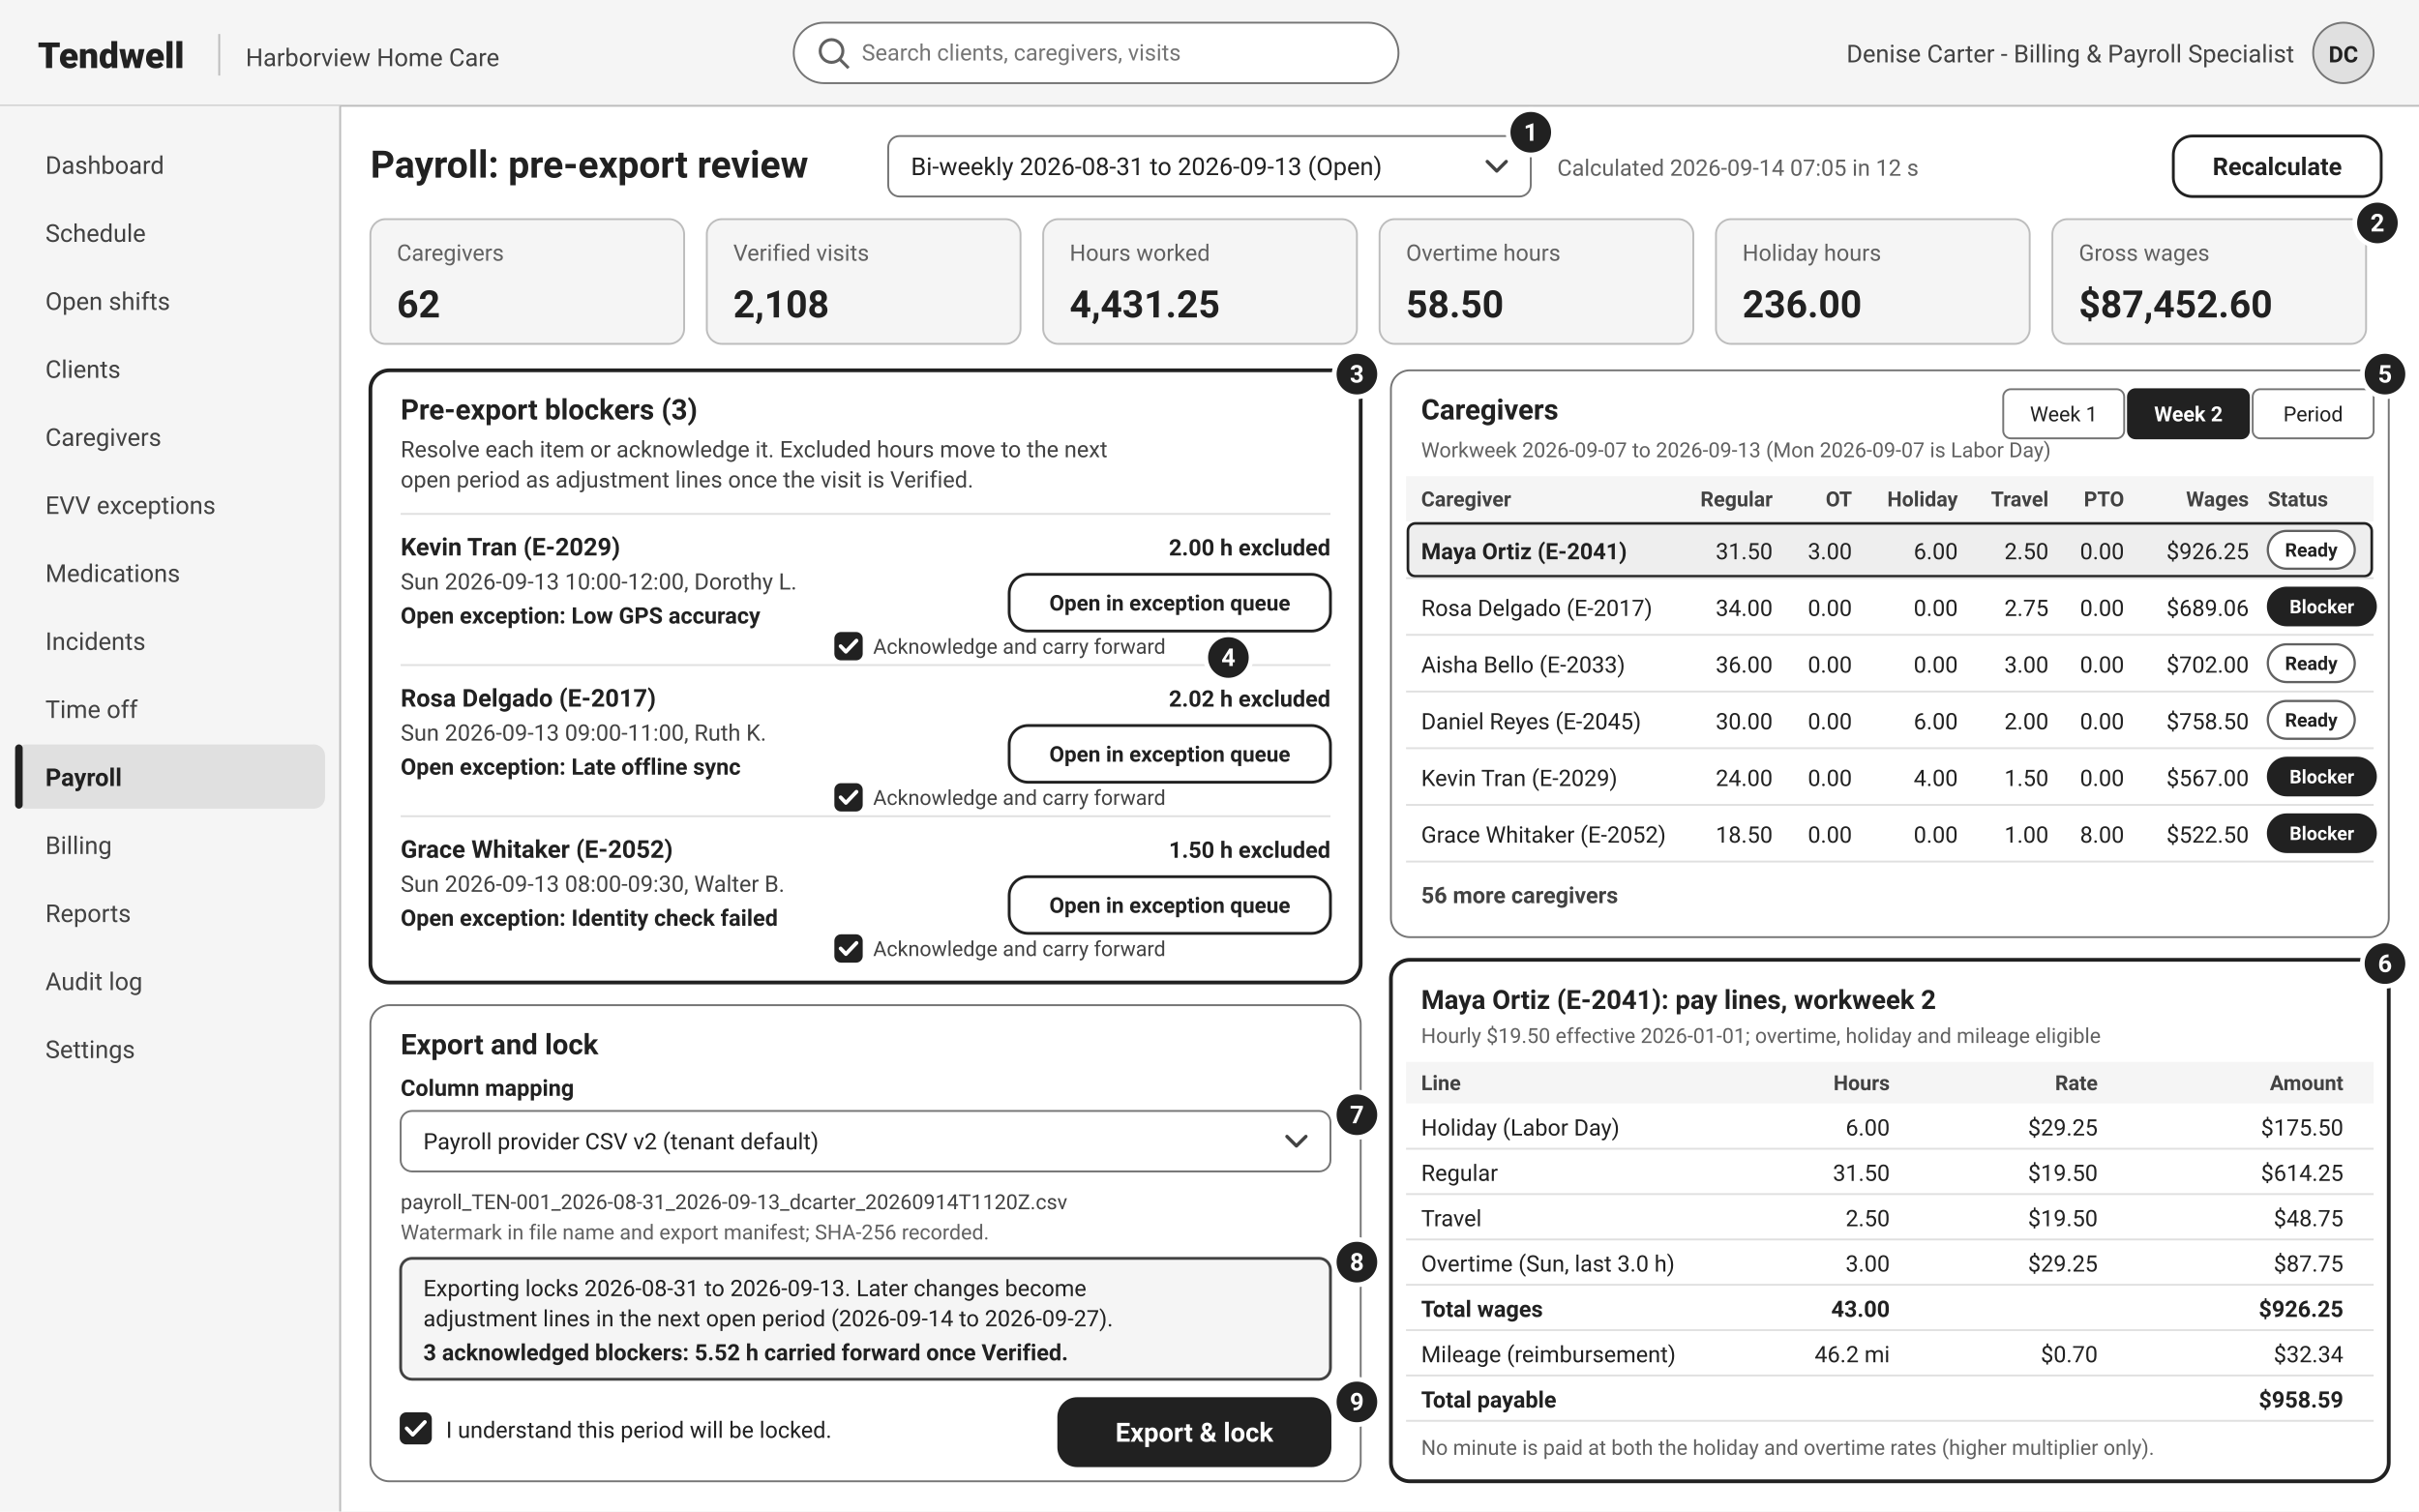
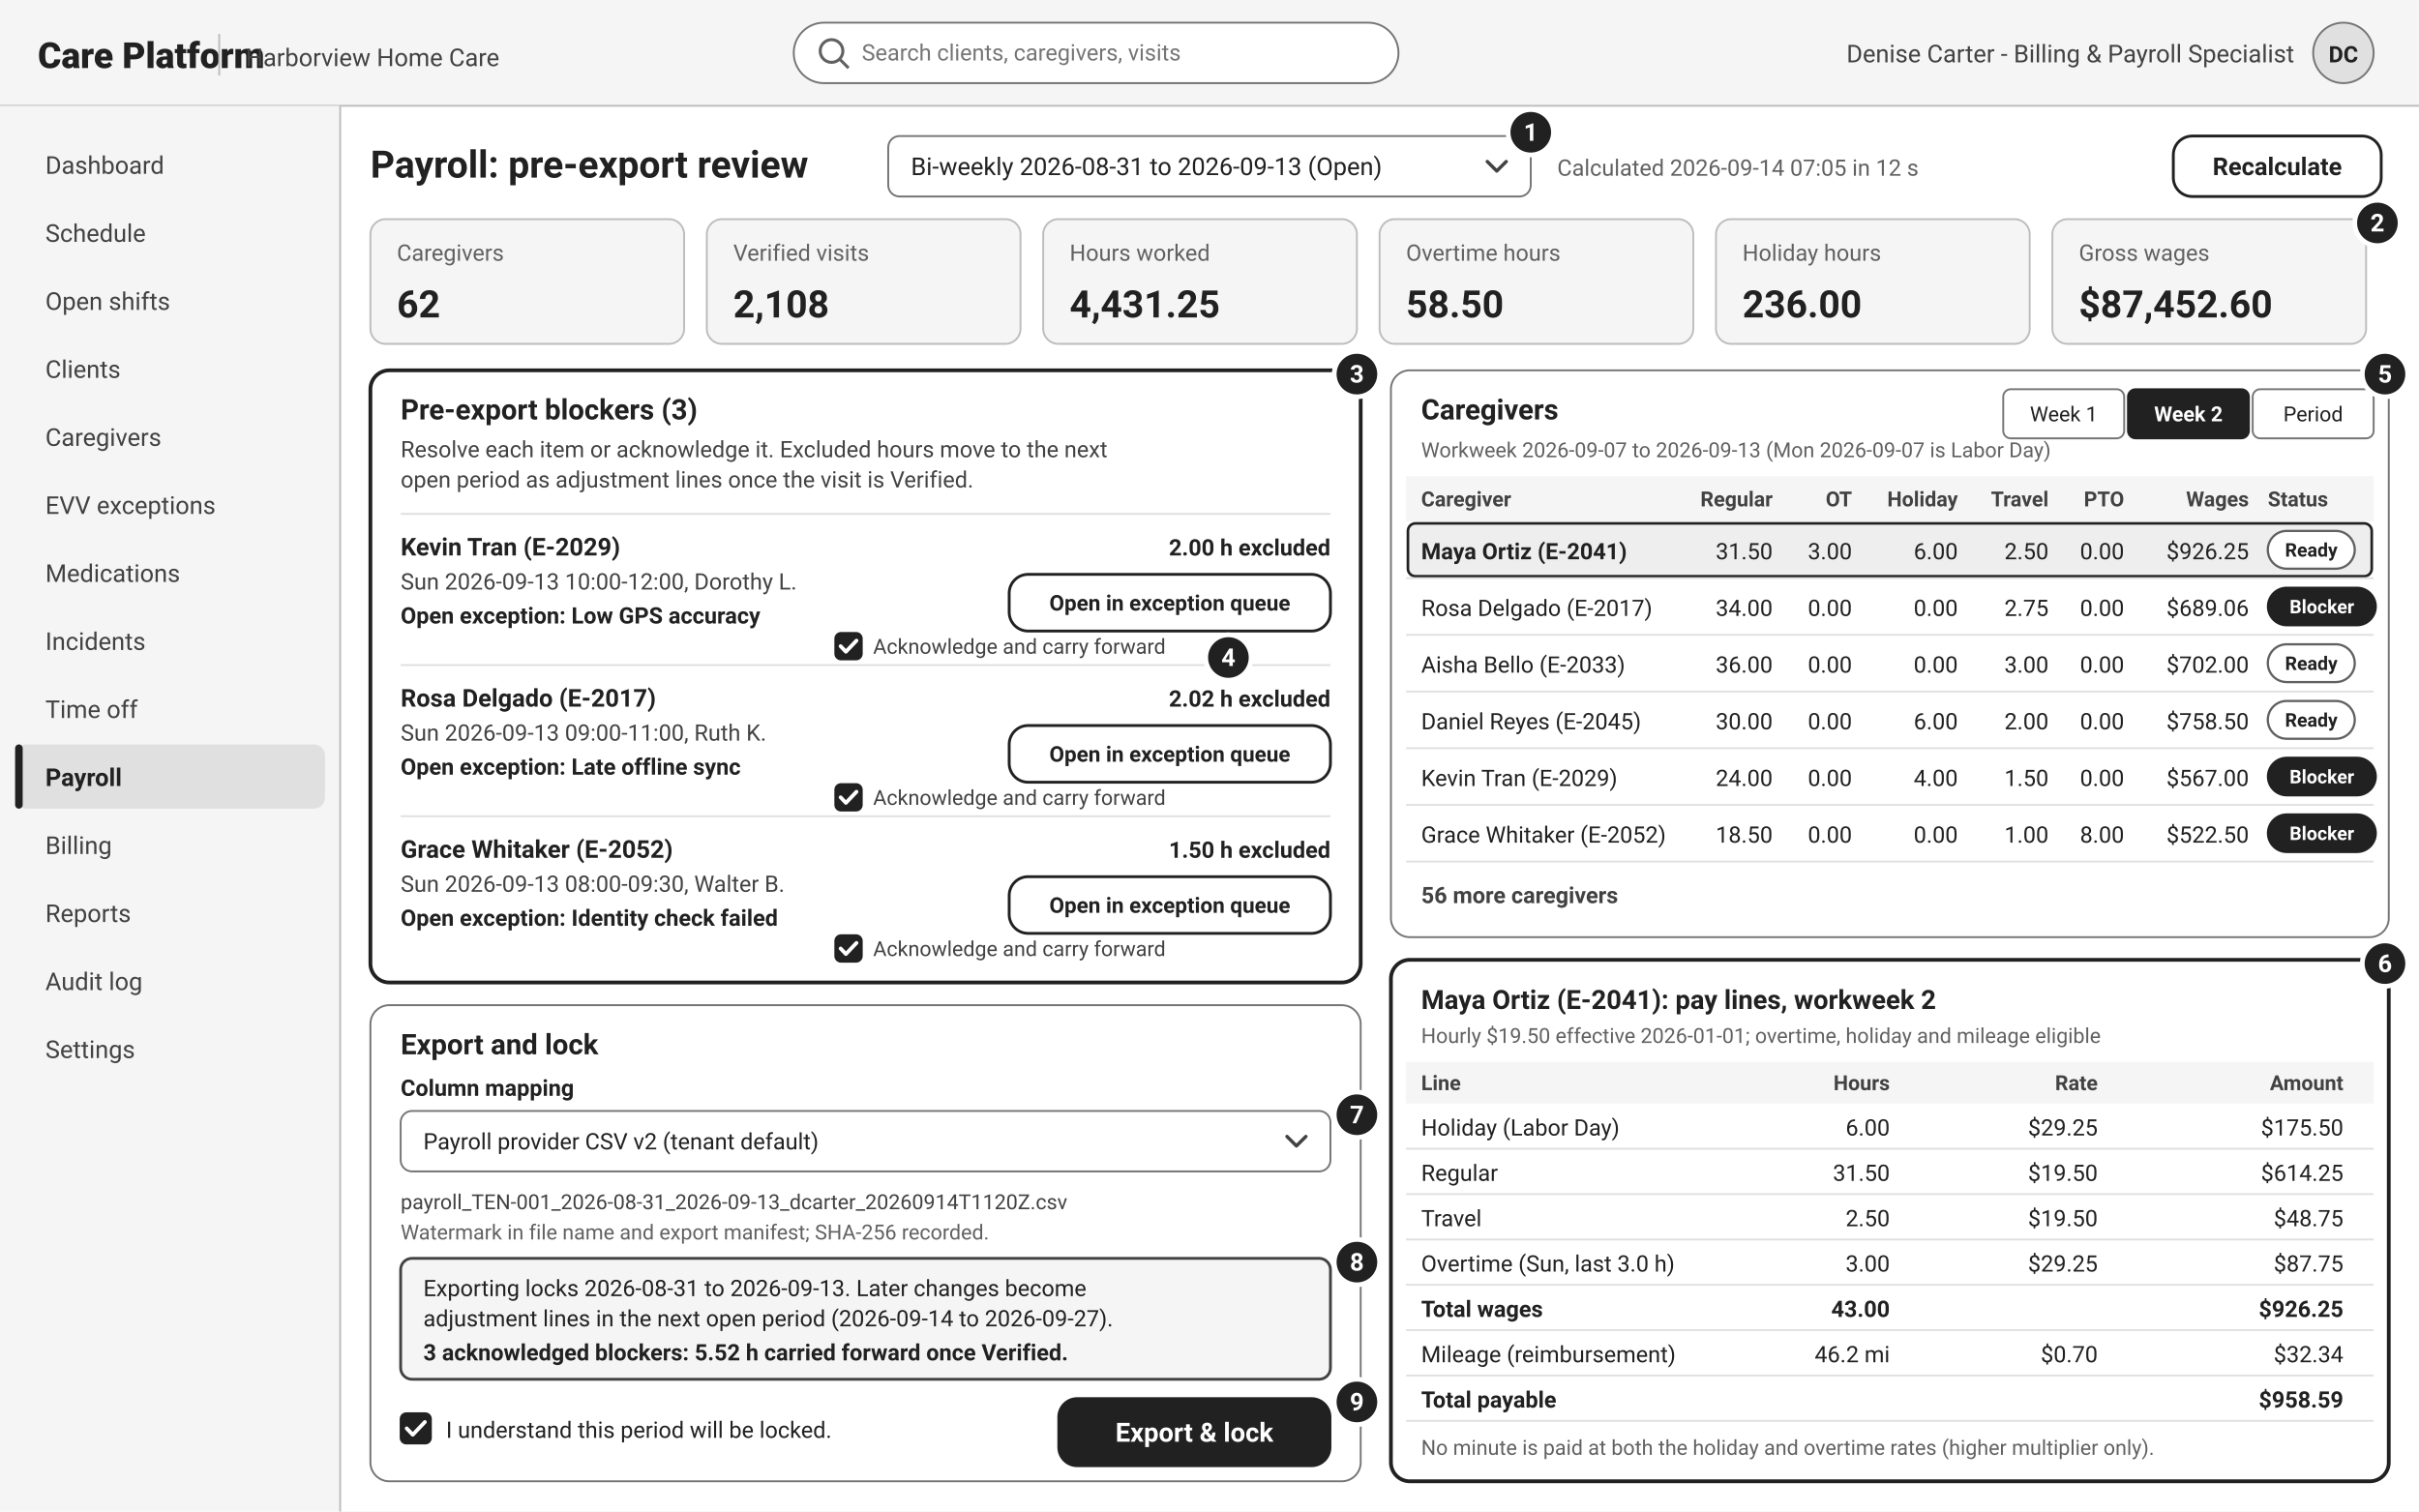
<svg xmlns="http://www.w3.org/2000/svg" width="1280" height="800" viewBox="0 0 1280 800" role="img" aria-labelledby="wf-title wf-desc">
  <rect x="0" y="0" width="1280" height="800" fill="#ffffff" />
  <g font-family="system-ui, -apple-system, 'Segoe UI', Roboto, Helvetica, Arial, sans-serif">
    <rect x="0" y="0" width="1280" height="56" rx="0" fill="#f5f5f5" stroke="none" />
    <line x1="0" y1="56" x2="1280" y2="56" stroke="#bdbdbd" stroke-width="1" />
-     <text x="20" y="36" font-size="19" font-weight="800" fill="#212121" text-anchor="start">Tendwell</text>
+     <text x="20" y="36" font-size="19" font-weight="800" fill="#212121" text-anchor="start">Care Platform</text>
    <line x1="116" y1="18" x2="116" y2="40" stroke="#bdbdbd" stroke-width="1" />
    <text x="130" y="35" font-size="13" font-weight="400" fill="#424242" text-anchor="start">Harborview Home Care</text>
    <rect x="420" y="12" width="320" height="32" rx="16" fill="#ffffff" stroke="#757575" stroke-width="1" />
    <circle cx="440" cy="27" r="6" fill="#ffffff" stroke="#616161" stroke-width="1.6" />
    <line x1="444" y1="31" x2="449" y2="36" stroke="#616161" stroke-width="1.6" />
    <text x="456" y="32" font-size="12" font-weight="400" fill="#757575" text-anchor="start">Search clients, caregivers, visits</text>
    <text x="1214" y="33" font-size="13" font-weight="400" fill="#424242" text-anchor="end">Denise Carter  -  Billing &amp; Payroll Specialist</text>
    <circle cx="1240" cy="28" r="16" fill="#e0e0e0" stroke="#757575" stroke-width="1" />
    <text x="1240" y="33" font-size="12" font-weight="600" fill="#212121" text-anchor="middle">DC</text>
    <rect x="0" y="56" width="180" height="744" rx="0" fill="#f5f5f5" stroke="none" />
    <line x1="180" y1="56" x2="180" y2="800" stroke="#bdbdbd" stroke-width="1" />
    <text x="24" y="92" font-size="13" font-weight="400" fill="#424242" text-anchor="start">Dashboard</text>
    <text x="24" y="128" font-size="13" font-weight="400" fill="#424242" text-anchor="start">Schedule</text>
    <text x="24" y="164" font-size="13" font-weight="400" fill="#424242" text-anchor="start">Open shifts</text>
    <text x="24" y="200" font-size="13" font-weight="400" fill="#424242" text-anchor="start">Clients</text>
    <text x="24" y="236" font-size="13" font-weight="400" fill="#424242" text-anchor="start">Caregivers</text>
    <text x="24" y="272" font-size="13" font-weight="400" fill="#424242" text-anchor="start">EVV exceptions</text>
    <text x="24" y="308" font-size="13" font-weight="400" fill="#424242" text-anchor="start">Medications</text>
    <text x="24" y="344" font-size="13" font-weight="400" fill="#424242" text-anchor="start">Incidents</text>
    <text x="24" y="380" font-size="13" font-weight="400" fill="#424242" text-anchor="start">Time off</text>
    <rect x="8" y="394" width="164" height="34" rx="6" fill="#e0e0e0" stroke="none" />
    <rect x="8" y="394" width="4" height="34" rx="2" fill="#212121" stroke="none" />
    <text x="24" y="416" font-size="13" font-weight="700" fill="#212121" text-anchor="start">Payroll</text>
    <text x="24" y="452" font-size="13" font-weight="400" fill="#424242" text-anchor="start">Billing</text>
    <text x="24" y="488" font-size="13" font-weight="400" fill="#424242" text-anchor="start">Reports</text>
    <text x="24" y="524" font-size="13" font-weight="400" fill="#424242" text-anchor="start">Audit log</text>
    <text x="24" y="560" font-size="13" font-weight="400" fill="#424242" text-anchor="start">Settings</text>
    <text x="196" y="94" font-size="20" font-weight="700" fill="#212121" text-anchor="start">Payroll: pre-export review</text>
    <rect x="470" y="72" width="340" height="32" rx="6" fill="#ffffff" stroke="#757575" stroke-width="1" />
    <text x="482" y="92.68" font-size="13" font-weight="400" fill="#212121" text-anchor="start">Bi-weekly 2026-08-31 to 2026-09-13 (Open)</text>
    <path d="M787 85.5 L792 90.5 L797 85.5" fill="none" stroke="#424242" stroke-width="1.8" stroke-linecap="round" stroke-linejoin="round" />
    <text x="824" y="93" font-size="12" font-weight="400" fill="#616161" text-anchor="start">Calculated 2026-09-14 07:05 in 12 s</text>
    <rect x="1150" y="72" width="110" height="32" rx="10" fill="#ffffff" stroke="#212121" stroke-width="1.5" />
    <text x="1205.0" y="92.68" font-size="13" font-weight="600" fill="#212121" text-anchor="middle">Recalculate</text>
    <circle cx="810" cy="70" r="12" fill="#212121" stroke="#ffffff" stroke-width="2.5" />
    <text x="810" y="74.5" font-size="13" font-weight="700" fill="#ffffff" text-anchor="middle">1</text>
    <rect x="196" y="116" width="166" height="66" rx="8" fill="#f5f5f5" stroke="#bdbdbd" stroke-width="1" />
    <text x="210" y="138" font-size="12" font-weight="400" fill="#616161" text-anchor="start">Caregivers</text>
    <text x="210" y="168" font-size="20" font-weight="700" fill="#212121" text-anchor="start">62</text>
    <rect x="374" y="116" width="166" height="66" rx="8" fill="#f5f5f5" stroke="#bdbdbd" stroke-width="1" />
    <text x="388" y="138" font-size="12" font-weight="400" fill="#616161" text-anchor="start">Verified visits</text>
    <text x="388" y="168" font-size="20" font-weight="700" fill="#212121" text-anchor="start">2,108</text>
    <rect x="552" y="116" width="166" height="66" rx="8" fill="#f5f5f5" stroke="#bdbdbd" stroke-width="1" />
    <text x="566" y="138" font-size="12" font-weight="400" fill="#616161" text-anchor="start">Hours worked</text>
    <text x="566" y="168" font-size="20" font-weight="700" fill="#212121" text-anchor="start">4,431.25</text>
    <rect x="730" y="116" width="166" height="66" rx="8" fill="#f5f5f5" stroke="#bdbdbd" stroke-width="1" />
    <text x="744" y="138" font-size="12" font-weight="400" fill="#616161" text-anchor="start">Overtime hours</text>
    <text x="744" y="168" font-size="20" font-weight="700" fill="#212121" text-anchor="start">58.50</text>
    <rect x="908" y="116" width="166" height="66" rx="8" fill="#f5f5f5" stroke="#bdbdbd" stroke-width="1" />
    <text x="922" y="138" font-size="12" font-weight="400" fill="#616161" text-anchor="start">Holiday hours</text>
    <text x="922" y="168" font-size="20" font-weight="700" fill="#212121" text-anchor="start">236.00</text>
    <rect x="1086" y="116" width="166" height="66" rx="8" fill="#f5f5f5" stroke="#bdbdbd" stroke-width="1" />
    <text x="1100" y="138" font-size="12" font-weight="400" fill="#616161" text-anchor="start">Gross wages</text>
    <text x="1100" y="168" font-size="20" font-weight="700" fill="#212121" text-anchor="start">$87,452.60</text>
    <circle cx="1258" cy="118" r="12" fill="#212121" stroke="#ffffff" stroke-width="2.5" />
    <text x="1258" y="122.5" font-size="13" font-weight="700" fill="#ffffff" text-anchor="middle">2</text>
    <rect x="196" y="196" width="524" height="324" rx="10" fill="#ffffff" stroke="#212121" stroke-width="2" />
    <text x="212" y="222" font-size="15" font-weight="700" fill="#212121" text-anchor="start">Pre-export blockers (3)</text>
    <text x="212" y="242" font-size="12" font-weight="400" fill="#424242" text-anchor="start">Resolve each item or acknowledge it. Excluded hours move to the next</text>
    <text x="212" y="258" font-size="12" font-weight="400" fill="#424242" text-anchor="start">open period as adjustment lines once the visit is Verified.</text>
    <line x1="212" y1="272" x2="704" y2="272" stroke="#e0e0e0" stroke-width="1" />
    <text x="212" y="294" font-size="13" font-weight="700" fill="#212121" text-anchor="start">Kevin Tran (E-2029)</text>
    <text x="212" y="312" font-size="12" font-weight="400" fill="#424242" text-anchor="start">Sun 2026-09-13 10:00-12:00, Dorothy L.</text>
    <text x="212" y="330" font-size="12" font-weight="600" fill="#212121" text-anchor="start">Open exception: Low GPS accuracy</text>
    <text x="704" y="294" font-size="12" font-weight="700" fill="#212121" text-anchor="end">2.00 h excluded</text>
    <rect x="534" y="304" width="170" height="30" rx="10" fill="#ffffff" stroke="#212121" stroke-width="1.5" />
    <text x="619.0" y="323.14" font-size="11.5" font-weight="600" fill="#212121" text-anchor="middle">Open in exception queue</text>
    <rect x="442" y="335" width="14" height="14" rx="3" fill="#212121" stroke="#212121" stroke-width="1" />
    <path d="M444.8 342.0 L447.6 344.94 L453.2 339.06" fill="none" stroke="#ffffff" stroke-width="2" stroke-linecap="round" stroke-linejoin="round" />
    <text x="462" y="346" font-size="11" font-weight="400" fill="#424242" text-anchor="start">Acknowledge and carry forward</text>
    <line x1="212" y1="352" x2="704" y2="352" stroke="#e0e0e0" stroke-width="1" />
    <text x="212" y="374" font-size="13" font-weight="700" fill="#212121" text-anchor="start">Rosa Delgado (E-2017)</text>
    <text x="212" y="392" font-size="12" font-weight="400" fill="#424242" text-anchor="start">Sun 2026-09-13 09:00-11:00, Ruth K.</text>
    <text x="212" y="410" font-size="12" font-weight="600" fill="#212121" text-anchor="start">Open exception: Late offline sync</text>
    <text x="704" y="374" font-size="12" font-weight="700" fill="#212121" text-anchor="end">2.02 h excluded</text>
    <rect x="534" y="384" width="170" height="30" rx="10" fill="#ffffff" stroke="#212121" stroke-width="1.5" />
    <text x="619.0" y="403.14" font-size="11.5" font-weight="600" fill="#212121" text-anchor="middle">Open in exception queue</text>
    <rect x="442" y="415" width="14" height="14" rx="3" fill="#212121" stroke="#212121" stroke-width="1" />
    <path d="M444.8 422.0 L447.6 424.94 L453.2 419.06" fill="none" stroke="#ffffff" stroke-width="2" stroke-linecap="round" stroke-linejoin="round" />
    <text x="462" y="426" font-size="11" font-weight="400" fill="#424242" text-anchor="start">Acknowledge and carry forward</text>
    <line x1="212" y1="432" x2="704" y2="432" stroke="#e0e0e0" stroke-width="1" />
    <text x="212" y="454" font-size="13" font-weight="700" fill="#212121" text-anchor="start">Grace Whitaker (E-2052)</text>
    <text x="212" y="472" font-size="12" font-weight="400" fill="#424242" text-anchor="start">Sun 2026-09-13 08:00-09:30, Walter B.</text>
    <text x="212" y="490" font-size="12" font-weight="600" fill="#212121" text-anchor="start">Open exception: Identity check failed</text>
    <text x="704" y="454" font-size="12" font-weight="700" fill="#212121" text-anchor="end">1.50 h excluded</text>
    <rect x="534" y="464" width="170" height="30" rx="10" fill="#ffffff" stroke="#212121" stroke-width="1.5" />
    <text x="619.0" y="483.14" font-size="11.5" font-weight="600" fill="#212121" text-anchor="middle">Open in exception queue</text>
    <rect x="442" y="495" width="14" height="14" rx="3" fill="#212121" stroke="#212121" stroke-width="1" />
    <path d="M444.8 502.0 L447.6 504.94 L453.2 499.06" fill="none" stroke="#ffffff" stroke-width="2" stroke-linecap="round" stroke-linejoin="round" />
    <text x="462" y="506" font-size="11" font-weight="400" fill="#424242" text-anchor="start">Acknowledge and carry forward</text>
    <circle cx="718" cy="198" r="12" fill="#212121" stroke="#ffffff" stroke-width="2.5" />
    <text x="718" y="202.5" font-size="13" font-weight="700" fill="#ffffff" text-anchor="middle">3</text>
    <circle cx="650" cy="348" r="12" fill="#212121" stroke="#ffffff" stroke-width="2.5" />
    <text x="650" y="352.5" font-size="13" font-weight="700" fill="#ffffff" text-anchor="middle">4</text>
    <rect x="196" y="532" width="524" height="252" rx="10" fill="#ffffff" stroke="#757575" stroke-width="1" />
    <text x="212" y="558" font-size="15" font-weight="700" fill="#212121" text-anchor="start">Export and lock</text>
    <text x="212" y="580" font-size="12" font-weight="700" fill="#212121" text-anchor="start">Column mapping</text>
    <rect x="212" y="588" width="492" height="32" rx="6" fill="#ffffff" stroke="#757575" stroke-width="1" />
    <text x="224" y="608.32" font-size="12" font-weight="400" fill="#212121" text-anchor="start">Payroll provider CSV v2 (tenant default)</text>
    <path d="M681 601.5 L686 606.5 L691 601.5" fill="none" stroke="#424242" stroke-width="1.8" stroke-linecap="round" stroke-linejoin="round" />
    <text x="212" y="640" font-size="11" font-weight="400" fill="#424242" text-anchor="start">payroll_TEN-001_2026-08-31_2026-09-13_dcarter_20260914T1120Z.csv</text>
    <text x="212" y="656" font-size="11" font-weight="400" fill="#616161" text-anchor="start">Watermark in file name and export manifest; SHA-256 recorded.</text>
    <circle cx="718" cy="590" r="12" fill="#212121" stroke="#ffffff" stroke-width="2.5" />
    <text x="718" y="594.5" font-size="13" font-weight="700" fill="#ffffff" text-anchor="middle">7</text>
    <rect x="212" y="666" width="492" height="64" rx="6" fill="#f5f5f5" stroke="#424242" stroke-width="1.5" />
    <text x="224" y="686" font-size="12" font-weight="400" fill="#212121" text-anchor="start">Exporting locks 2026-08-31 to 2026-09-13. Later changes become</text>
    <text x="224" y="702" font-size="12" font-weight="400" fill="#212121" text-anchor="start">adjustment lines in the next open period (2026-09-14 to 2026-09-27).</text>
    <text x="224" y="720" font-size="12" font-weight="700" fill="#212121" text-anchor="start">3 acknowledged blockers: 5.52 h carried forward once Verified.</text>
    <circle cx="718" cy="668" r="12" fill="#212121" stroke="#ffffff" stroke-width="2.5" />
    <text x="718" y="672.5" font-size="13" font-weight="700" fill="#ffffff" text-anchor="middle">8</text>
    <rect x="212" y="748" width="16" height="16" rx="3" fill="#212121" stroke="#212121" stroke-width="1" />
    <path d="M215.2 756.0 L218.4 759.36 L224.8 752.64" fill="none" stroke="#ffffff" stroke-width="2" stroke-linecap="round" stroke-linejoin="round" />
    <text x="236" y="761" font-size="12" font-weight="400" fill="#212121" text-anchor="start">I understand this period will be locked.</text>
    <rect x="560" y="740" width="144" height="36" rx="10" fill="#212121" stroke="#212121" stroke-width="1" />
    <text x="632.0" y="763.04" font-size="14" font-weight="600" fill="#ffffff" text-anchor="middle">Export &amp; lock</text>
    <circle cx="718" cy="742" r="12" fill="#212121" stroke="#ffffff" stroke-width="2.5" />
    <text x="718" y="746.5" font-size="13" font-weight="700" fill="#ffffff" text-anchor="middle">9</text>
    <rect x="736" y="196" width="528" height="300" rx="10" fill="#ffffff" stroke="#757575" stroke-width="1" />
    <text x="752" y="222" font-size="15" font-weight="700" fill="#212121" text-anchor="start">Caregivers</text>
    <rect x="1060" y="206" width="64" height="26" rx="4" fill="#ffffff" stroke="#757575" stroke-width="1" />
    <text x="1092" y="223" font-size="11" font-weight="400" fill="#212121" text-anchor="middle">Week 1</text>
    <rect x="1126" y="206" width="64" height="26" rx="4" fill="#212121" stroke="#212121" stroke-width="1" />
    <text x="1158" y="223" font-size="11" font-weight="700" fill="#ffffff" text-anchor="middle">Week 2</text>
    <rect x="1192" y="206" width="64" height="26" rx="4" fill="#ffffff" stroke="#757575" stroke-width="1" />
    <text x="1224" y="223" font-size="11" font-weight="400" fill="#212121" text-anchor="middle">Period</text>
    <text x="752" y="242" font-size="11" font-weight="400" fill="#616161" text-anchor="start">Workweek 2026-09-07 to 2026-09-13 (Mon 2026-09-07 is Labor Day)</text>
    <rect x="744" y="252" width="512" height="24" rx="0" fill="#f5f5f5" stroke="none" />
    <text x="752" y="268" font-size="11" font-weight="700" fill="#424242" text-anchor="start">Caregiver</text>
    <text x="938" y="268" font-size="11" font-weight="700" fill="#424242" text-anchor="end">Regular</text>
    <text x="980" y="268" font-size="11" font-weight="700" fill="#424242" text-anchor="end">OT</text>
    <text x="1036" y="268" font-size="11" font-weight="700" fill="#424242" text-anchor="end">Holiday</text>
    <text x="1084" y="268" font-size="11" font-weight="700" fill="#424242" text-anchor="end">Travel</text>
    <text x="1124" y="268" font-size="11" font-weight="700" fill="#424242" text-anchor="end">PTO</text>
    <text x="1190" y="268" font-size="11" font-weight="700" fill="#424242" text-anchor="end">Wages</text>
    <text x="1200" y="268" font-size="11" font-weight="700" fill="#424242" text-anchor="start">Status</text>
    <rect x="745" y="277" width="510" height="28" rx="4" fill="#eeeeee" stroke="#212121" stroke-width="1.4" />
    <line x1="744" y1="306" x2="1256" y2="306" stroke="#e0e0e0" stroke-width="1" />
    <text x="752" y="296" font-size="12" font-weight="700" fill="#212121" text-anchor="start">Maya Ortiz (E-2041)</text>
    <text x="938" y="296" font-size="12" font-weight="400" fill="#212121" text-anchor="end">31.50</text>
    <text x="980" y="296" font-size="12" font-weight="400" fill="#212121" text-anchor="end">3.00</text>
    <text x="1036" y="296" font-size="12" font-weight="400" fill="#212121" text-anchor="end">6.00</text>
    <text x="1084" y="296" font-size="12" font-weight="400" fill="#212121" text-anchor="end">2.50</text>
    <text x="1124" y="296" font-size="12" font-weight="400" fill="#212121" text-anchor="end">0.00</text>
    <text x="1190" y="296" font-size="12" font-weight="400" fill="#212121" text-anchor="end">$926.25</text>
    <rect x="1200" y="281" width="46.0" height="20" rx="10.0" fill="#ffffff" stroke="#616161" stroke-width="1.2" />
    <text x="1223.0" y="294.6" font-size="10" font-weight="600" fill="#212121" text-anchor="middle">Ready</text>
    <line x1="744" y1="336" x2="1256" y2="336" stroke="#e0e0e0" stroke-width="1" />
    <text x="752" y="326" font-size="12" font-weight="400" fill="#212121" text-anchor="start">Rosa Delgado (E-2017)</text>
    <text x="938" y="326" font-size="12" font-weight="400" fill="#212121" text-anchor="end">34.00</text>
    <text x="980" y="326" font-size="12" font-weight="400" fill="#212121" text-anchor="end">0.00</text>
    <text x="1036" y="326" font-size="12" font-weight="400" fill="#212121" text-anchor="end">0.00</text>
    <text x="1084" y="326" font-size="12" font-weight="400" fill="#212121" text-anchor="end">2.75</text>
    <text x="1124" y="326" font-size="12" font-weight="400" fill="#212121" text-anchor="end">0.00</text>
    <text x="1190" y="326" font-size="12" font-weight="400" fill="#212121" text-anchor="end">$689.06</text>
    <rect x="1200" y="311" width="57.2" height="20" rx="10.0" fill="#212121" stroke="#212121" stroke-width="1" />
    <text x="1228.6" y="324.6" font-size="10" font-weight="600" fill="#ffffff" text-anchor="middle">Blocker</text>
    <line x1="744" y1="366" x2="1256" y2="366" stroke="#e0e0e0" stroke-width="1" />
    <text x="752" y="356" font-size="12" font-weight="400" fill="#212121" text-anchor="start">Aisha Bello (E-2033)</text>
    <text x="938" y="356" font-size="12" font-weight="400" fill="#212121" text-anchor="end">36.00</text>
    <text x="980" y="356" font-size="12" font-weight="400" fill="#212121" text-anchor="end">0.00</text>
    <text x="1036" y="356" font-size="12" font-weight="400" fill="#212121" text-anchor="end">0.00</text>
    <text x="1084" y="356" font-size="12" font-weight="400" fill="#212121" text-anchor="end">3.00</text>
    <text x="1124" y="356" font-size="12" font-weight="400" fill="#212121" text-anchor="end">0.00</text>
    <text x="1190" y="356" font-size="12" font-weight="400" fill="#212121" text-anchor="end">$702.00</text>
    <rect x="1200" y="341" width="46.0" height="20" rx="10.0" fill="#ffffff" stroke="#616161" stroke-width="1.2" />
    <text x="1223.0" y="354.6" font-size="10" font-weight="600" fill="#212121" text-anchor="middle">Ready</text>
    <line x1="744" y1="396" x2="1256" y2="396" stroke="#e0e0e0" stroke-width="1" />
    <text x="752" y="386" font-size="12" font-weight="400" fill="#212121" text-anchor="start">Daniel Reyes (E-2045)</text>
    <text x="938" y="386" font-size="12" font-weight="400" fill="#212121" text-anchor="end">30.00</text>
    <text x="980" y="386" font-size="12" font-weight="400" fill="#212121" text-anchor="end">0.00</text>
    <text x="1036" y="386" font-size="12" font-weight="400" fill="#212121" text-anchor="end">6.00</text>
    <text x="1084" y="386" font-size="12" font-weight="400" fill="#212121" text-anchor="end">2.00</text>
    <text x="1124" y="386" font-size="12" font-weight="400" fill="#212121" text-anchor="end">0.00</text>
    <text x="1190" y="386" font-size="12" font-weight="400" fill="#212121" text-anchor="end">$758.50</text>
    <rect x="1200" y="371" width="46.0" height="20" rx="10.0" fill="#ffffff" stroke="#616161" stroke-width="1.2" />
    <text x="1223.0" y="384.6" font-size="10" font-weight="600" fill="#212121" text-anchor="middle">Ready</text>
    <line x1="744" y1="426" x2="1256" y2="426" stroke="#e0e0e0" stroke-width="1" />
    <text x="752" y="416" font-size="12" font-weight="400" fill="#212121" text-anchor="start">Kevin Tran (E-2029)</text>
    <text x="938" y="416" font-size="12" font-weight="400" fill="#212121" text-anchor="end">24.00</text>
    <text x="980" y="416" font-size="12" font-weight="400" fill="#212121" text-anchor="end">0.00</text>
    <text x="1036" y="416" font-size="12" font-weight="400" fill="#212121" text-anchor="end">4.00</text>
    <text x="1084" y="416" font-size="12" font-weight="400" fill="#212121" text-anchor="end">1.50</text>
    <text x="1124" y="416" font-size="12" font-weight="400" fill="#212121" text-anchor="end">0.00</text>
    <text x="1190" y="416" font-size="12" font-weight="400" fill="#212121" text-anchor="end">$567.00</text>
    <rect x="1200" y="401" width="57.2" height="20" rx="10.0" fill="#212121" stroke="#212121" stroke-width="1" />
    <text x="1228.6" y="414.6" font-size="10" font-weight="600" fill="#ffffff" text-anchor="middle">Blocker</text>
    <line x1="744" y1="456" x2="1256" y2="456" stroke="#e0e0e0" stroke-width="1" />
    <text x="752" y="446" font-size="12" font-weight="400" fill="#212121" text-anchor="start">Grace Whitaker (E-2052)</text>
    <text x="938" y="446" font-size="12" font-weight="400" fill="#212121" text-anchor="end">18.50</text>
    <text x="980" y="446" font-size="12" font-weight="400" fill="#212121" text-anchor="end">0.00</text>
    <text x="1036" y="446" font-size="12" font-weight="400" fill="#212121" text-anchor="end">0.00</text>
    <text x="1084" y="446" font-size="12" font-weight="400" fill="#212121" text-anchor="end">1.00</text>
    <text x="1124" y="446" font-size="12" font-weight="400" fill="#212121" text-anchor="end">8.00</text>
    <text x="1190" y="446" font-size="12" font-weight="400" fill="#212121" text-anchor="end">$522.50</text>
    <rect x="1200" y="431" width="57.2" height="20" rx="10.0" fill="#212121" stroke="#212121" stroke-width="1" />
    <text x="1228.6" y="444.6" font-size="10" font-weight="600" fill="#ffffff" text-anchor="middle">Blocker</text>
    <text x="752" y="478" font-size="12" font-weight="600" fill="#424242" text-anchor="start">56 more caregivers</text>
    <circle cx="1262" cy="198" r="12" fill="#212121" stroke="#ffffff" stroke-width="2.5" />
    <text x="1262" y="202.5" font-size="13" font-weight="700" fill="#ffffff" text-anchor="middle">5</text>
    <rect x="736" y="508" width="528" height="276" rx="10" fill="#ffffff" stroke="#212121" stroke-width="2" />
    <text x="752" y="534" font-size="14" font-weight="700" fill="#212121" text-anchor="start">Maya Ortiz (E-2041): pay lines, workweek 2</text>
    <text x="752" y="552" font-size="11" font-weight="400" fill="#616161" text-anchor="start">Hourly $19.50 effective 2026-01-01; overtime, holiday and mileage eligible</text>
    <rect x="744" y="562" width="512" height="22" rx="0" fill="#f5f5f5" stroke="none" />
    <text x="752" y="577" font-size="11" font-weight="700" fill="#424242" text-anchor="start">Line</text>
    <text x="1000" y="577" font-size="11" font-weight="700" fill="#424242" text-anchor="end">Hours</text>
    <text x="1110" y="577" font-size="11" font-weight="700" fill="#424242" text-anchor="end">Rate</text>
    <text x="1240" y="577" font-size="11" font-weight="700" fill="#424242" text-anchor="end">Amount</text>
    <line x1="744" y1="608" x2="1256" y2="608" stroke="#e0e0e0" stroke-width="1" />
    <text x="752" y="601" font-size="12" font-weight="400" fill="#212121" text-anchor="start">Holiday (Labor Day)</text>
    <text x="1000" y="601" font-size="12" font-weight="400" fill="#212121" text-anchor="end">6.00</text>
    <text x="1110" y="601" font-size="12" font-weight="400" fill="#212121" text-anchor="end">$29.25</text>
    <text x="1240" y="601" font-size="12" font-weight="400" fill="#212121" text-anchor="end">$175.50</text>
    <line x1="744" y1="632" x2="1256" y2="632" stroke="#e0e0e0" stroke-width="1" />
    <text x="752" y="625" font-size="12" font-weight="400" fill="#212121" text-anchor="start">Regular</text>
    <text x="1000" y="625" font-size="12" font-weight="400" fill="#212121" text-anchor="end">31.50</text>
    <text x="1110" y="625" font-size="12" font-weight="400" fill="#212121" text-anchor="end">$19.50</text>
    <text x="1240" y="625" font-size="12" font-weight="400" fill="#212121" text-anchor="end">$614.25</text>
    <line x1="744" y1="656" x2="1256" y2="656" stroke="#e0e0e0" stroke-width="1" />
    <text x="752" y="649" font-size="12" font-weight="400" fill="#212121" text-anchor="start">Travel</text>
    <text x="1000" y="649" font-size="12" font-weight="400" fill="#212121" text-anchor="end">2.50</text>
    <text x="1110" y="649" font-size="12" font-weight="400" fill="#212121" text-anchor="end">$19.50</text>
    <text x="1240" y="649" font-size="12" font-weight="400" fill="#212121" text-anchor="end">$48.75</text>
    <line x1="744" y1="680" x2="1256" y2="680" stroke="#e0e0e0" stroke-width="1" />
    <text x="752" y="673" font-size="12" font-weight="400" fill="#212121" text-anchor="start">Overtime (Sun, last 3.0 h)</text>
    <text x="1000" y="673" font-size="12" font-weight="400" fill="#212121" text-anchor="end">3.00</text>
    <text x="1110" y="673" font-size="12" font-weight="400" fill="#212121" text-anchor="end">$29.25</text>
    <text x="1240" y="673" font-size="12" font-weight="400" fill="#212121" text-anchor="end">$87.75</text>
    <line x1="744" y1="704" x2="1256" y2="704" stroke="#e0e0e0" stroke-width="1" />
    <text x="752" y="697" font-size="12" font-weight="700" fill="#212121" text-anchor="start">Total wages</text>
    <text x="1000" y="697" font-size="12" font-weight="700" fill="#212121" text-anchor="end">43.00</text>
    <text x="1110" y="697" font-size="12" font-weight="400" fill="#212121" text-anchor="end" />
    <text x="1240" y="697" font-size="12" font-weight="700" fill="#212121" text-anchor="end">$926.25</text>
    <line x1="744" y1="728" x2="1256" y2="728" stroke="#e0e0e0" stroke-width="1" />
    <text x="752" y="721" font-size="12" font-weight="400" fill="#212121" text-anchor="start">Mileage (reimbursement)</text>
    <text x="1000" y="721" font-size="12" font-weight="400" fill="#212121" text-anchor="end">46.2 mi</text>
    <text x="1110" y="721" font-size="12" font-weight="400" fill="#212121" text-anchor="end">$0.70</text>
    <text x="1240" y="721" font-size="12" font-weight="400" fill="#212121" text-anchor="end">$32.34</text>
    <line x1="744" y1="752" x2="1256" y2="752" stroke="#e0e0e0" stroke-width="1" />
    <text x="752" y="745" font-size="12" font-weight="700" fill="#212121" text-anchor="start">Total payable</text>
    <text x="1000" y="745" font-size="12" font-weight="700" fill="#212121" text-anchor="end" />
    <text x="1110" y="745" font-size="12" font-weight="400" fill="#212121" text-anchor="end" />
    <text x="1240" y="745" font-size="12" font-weight="700" fill="#212121" text-anchor="end">$958.59</text>
    <text x="752" y="770" font-size="11" font-weight="400" fill="#616161" text-anchor="start">No minute is paid at both the holiday and overtime rates (higher multiplier only).</text>
    <circle cx="1262" cy="510" r="12" fill="#212121" stroke="#ffffff" stroke-width="2.5" />
    <text x="1262" y="514.5" font-size="13" font-weight="700" fill="#ffffff" text-anchor="middle">6</text>
  </g>
</svg>
